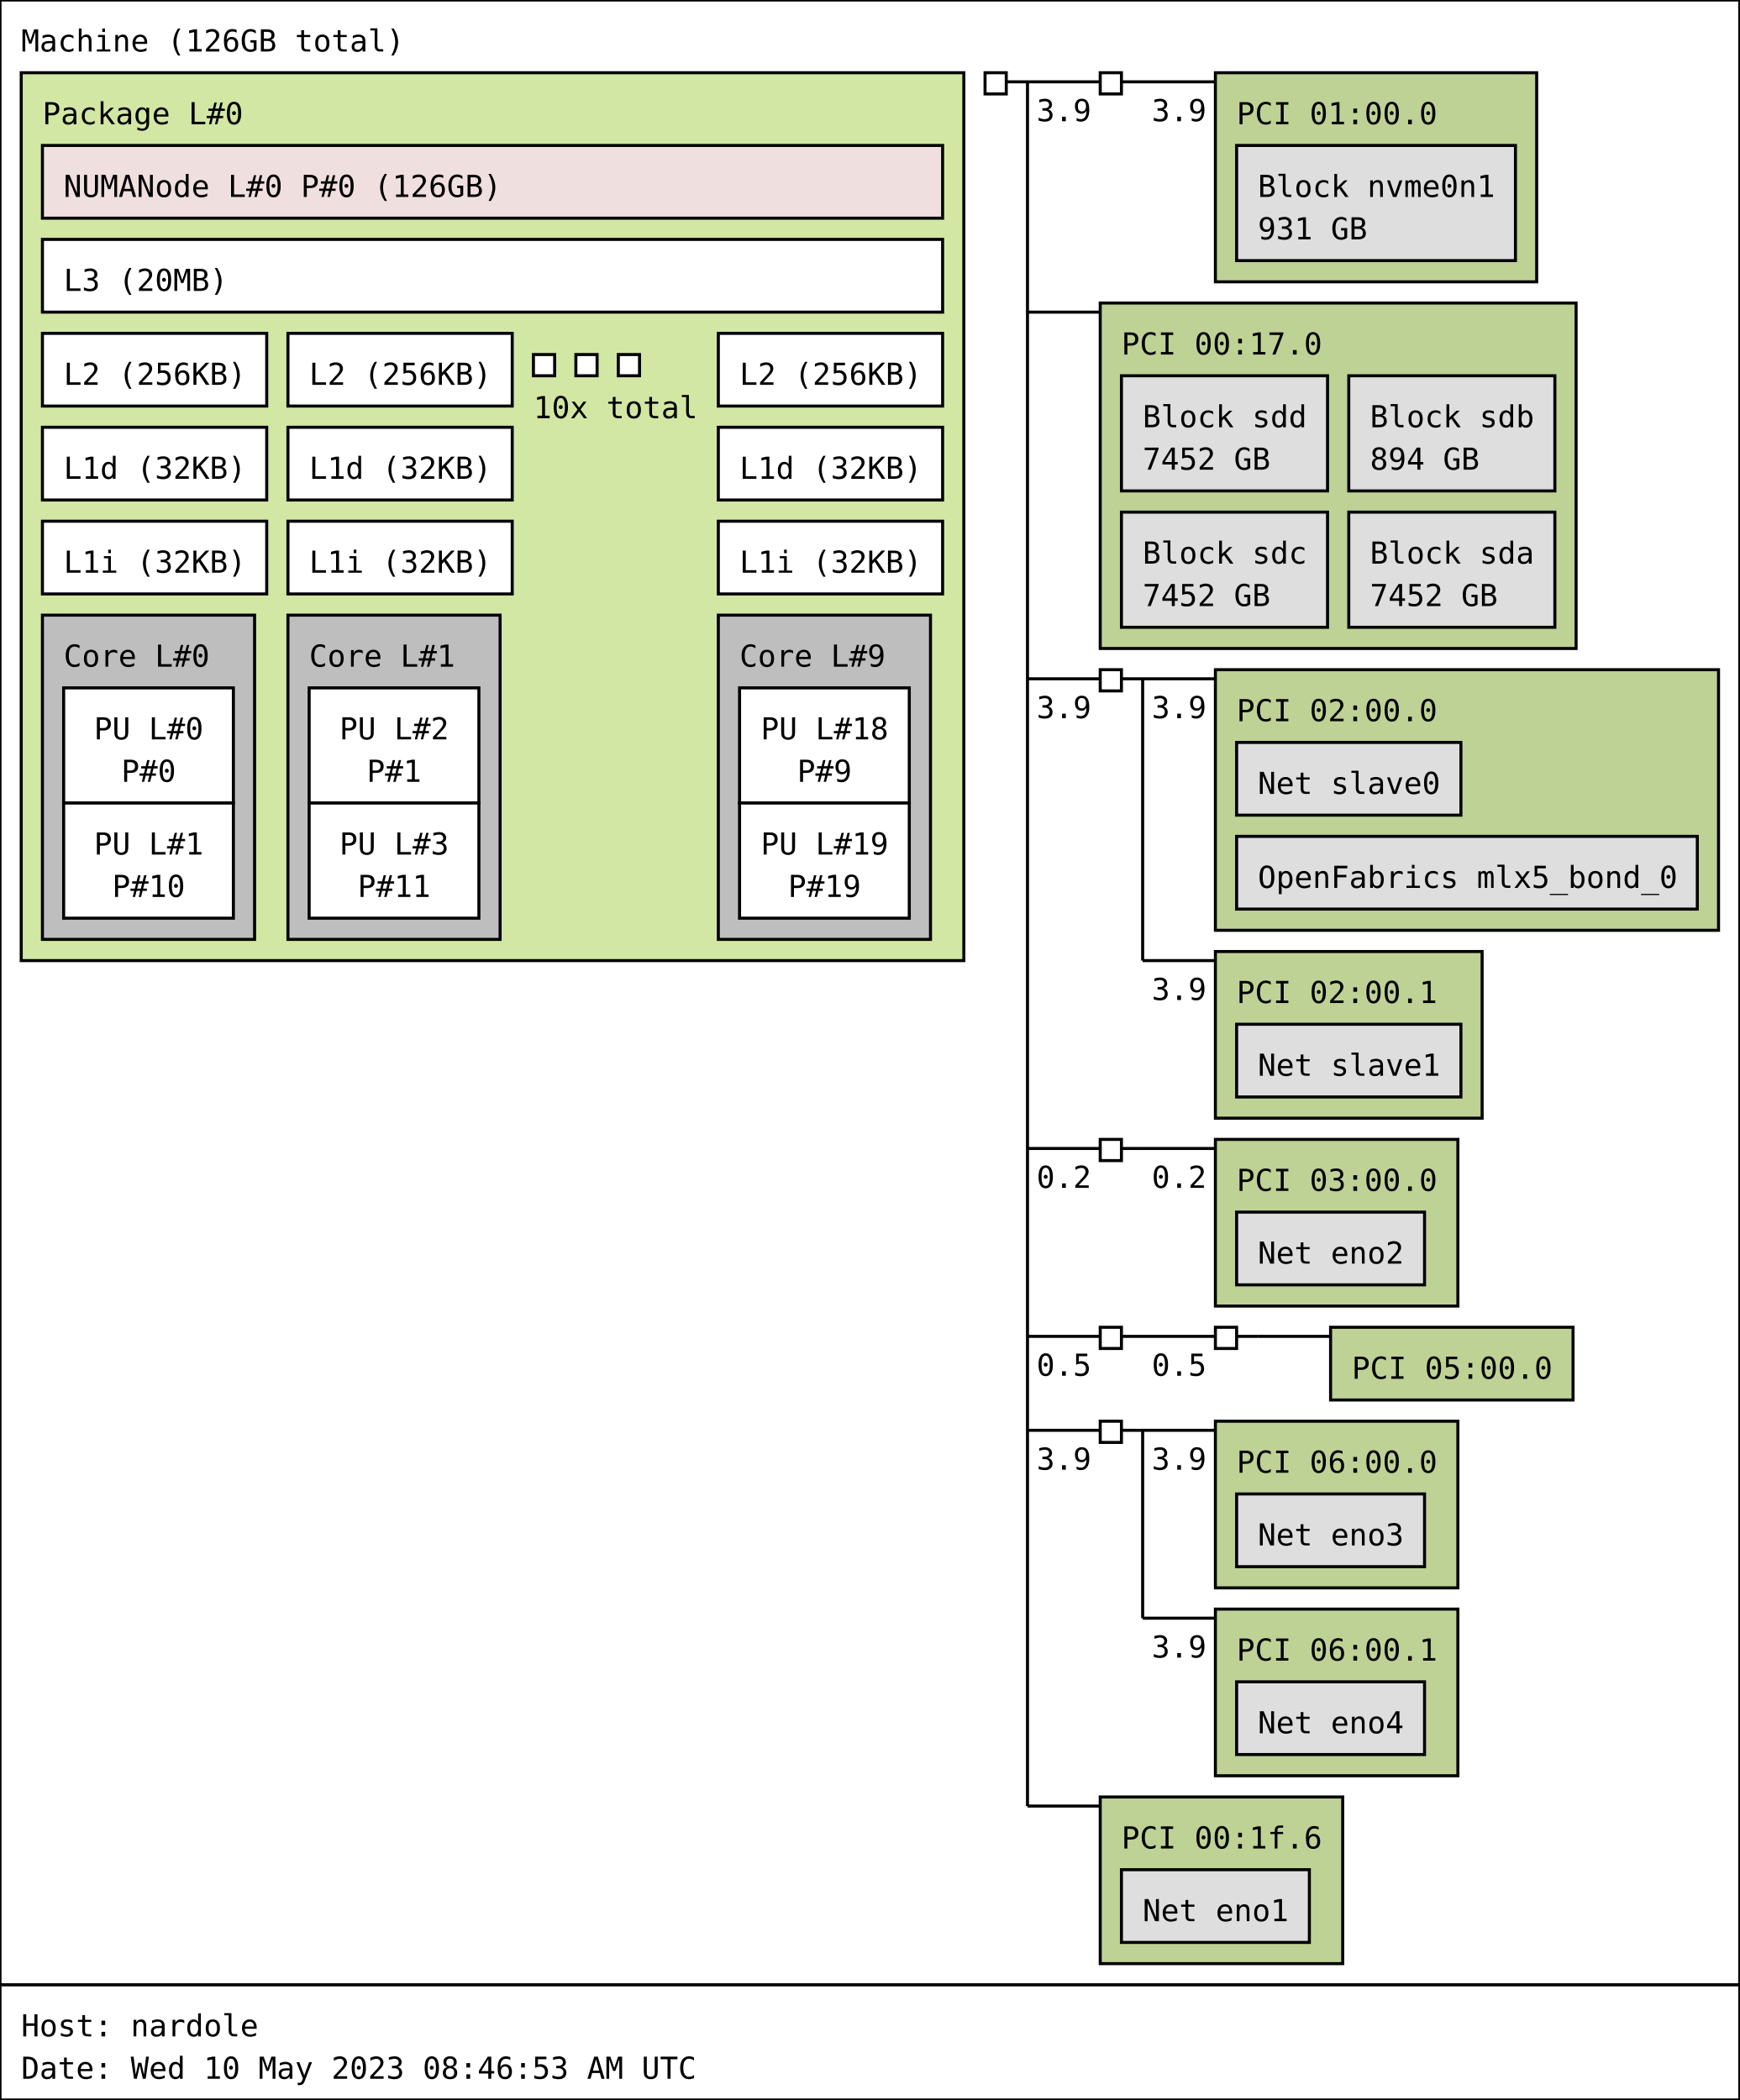
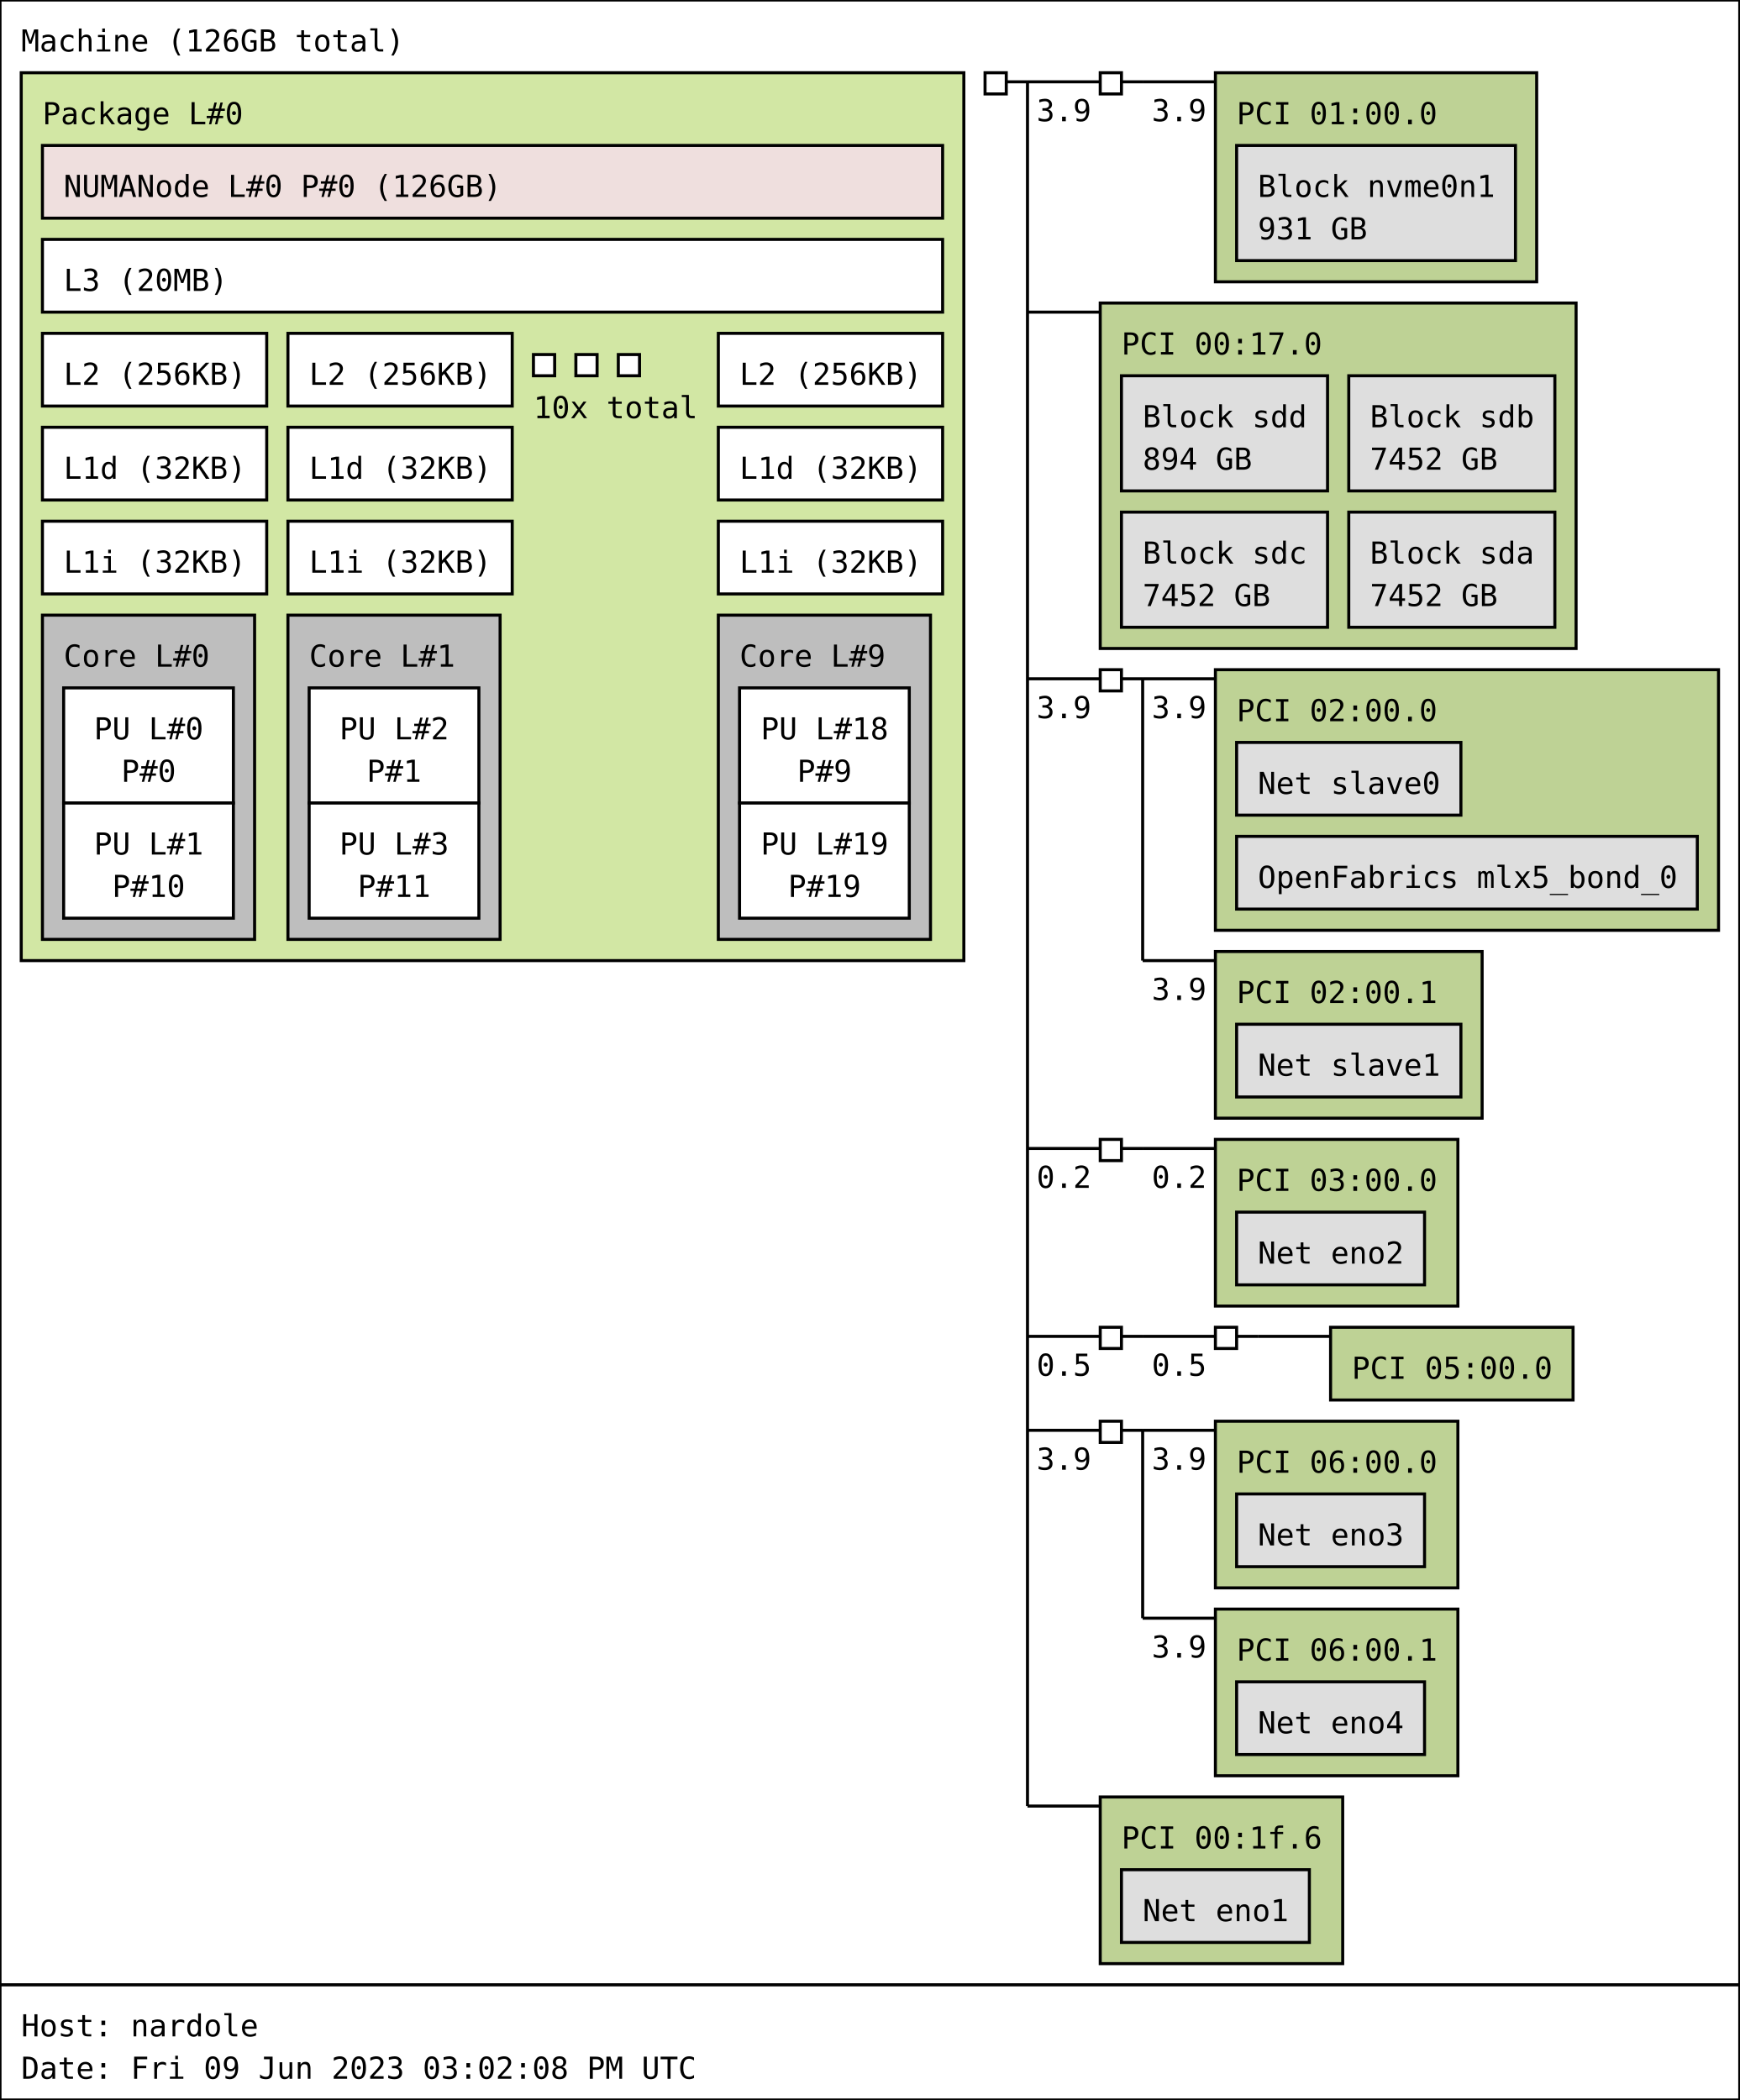
<svg xmlns="http://www.w3.org/2000/svg" width="574px" height="693px" viewBox="0 0 574px 693px" version="1.1">
  <rect id="Machine_0_rect" class="Machine" x="0" y="0" width="574" height="655" fill="rgb(255,255,255)" stroke="rgb(0,0,0)" stroke-width="1" />
  <text id="Machine_0_text" class="Machine" font-family="Monospace" x="7" y="17" fill="rgb(0,0,0)" font-size="10px">Machine (126GB total)</text>
  <rect id="Package_0_rect" class="Package" x="7" y="24" width="311" height="293" fill="rgb(210,231,164)" stroke="rgb(0,0,0)" stroke-width="1" />
  <text id="Package_0_text" class="Package" font-family="Monospace" x="14" y="41" fill="rgb(0,0,0)" font-size="10px">Package L#0</text>
  <rect id="L3_0_rect" class="L3" x="14" y="79" width="297" height="24" fill="rgb(255,255,255)" stroke="rgb(0,0,0)" stroke-width="1" />
  <text id="L3_0_text" class="L3" font-family="Monospace" x="21" y="96" fill="rgb(0,0,0)" font-size="10px">L3 (20MB)</text>
  <rect id="L2_0_rect" class="L2" x="14" y="110" width="74" height="24" fill="rgb(255,255,255)" stroke="rgb(0,0,0)" stroke-width="1" />
  <text id="L2_0_text" class="L2" font-family="Monospace" x="21" y="127" fill="rgb(0,0,0)" font-size="10px">L2 (256KB)</text>
  <rect id="L1d_0_rect" class="L1d" x="14" y="141" width="74" height="24" fill="rgb(255,255,255)" stroke="rgb(0,0,0)" stroke-width="1" />
  <text id="L1d_0_text" class="L1d" font-family="Monospace" x="21" y="158" fill="rgb(0,0,0)" font-size="10px">L1d (32KB)</text>
  <rect id="L1i_0_rect" class="L1i" x="14" y="172" width="74" height="24" fill="rgb(255,255,255)" stroke="rgb(0,0,0)" stroke-width="1" />
  <text id="L1i_0_text" class="L1i" font-family="Monospace" x="21" y="189" fill="rgb(0,0,0)" font-size="10px">L1i (32KB)</text>
  <rect id="Core_0_rect" class="Core" x="14" y="203" width="70" height="107" fill="rgb(190,190,190)" stroke="rgb(0,0,0)" stroke-width="1" />
  <text id="Core_0_text" class="Core" font-family="Monospace" x="21" y="220" fill="rgb(0,0,0)" font-size="10px">Core L#0</text>
  <rect id="PU_0_rect" class="PU" x="21" y="227" width="56" height="38" fill="rgb(255,255,255)" stroke="rgb(0,0,0)" stroke-width="1" />
  <text id="PU_0_text" class="PU" font-family="Monospace" x="31" y="244" fill="rgb(0,0,0)" font-size="10px">PU L#0</text>
  <text id="PU_0_text_1" class="PU" font-family="Monospace" x="40" y="258" fill="rgb(0,0,0)" font-size="10px">P#0</text>
  <rect id="PU_1_rect" class="PU" x="21" y="265" width="56" height="38" fill="rgb(255,255,255)" stroke="rgb(0,0,0)" stroke-width="1" />
  <text id="PU_1_text" class="PU" font-family="Monospace" x="31" y="282" fill="rgb(0,0,0)" font-size="10px">PU L#1</text>
  <text id="PU_1_text_1" class="PU" font-family="Monospace" x="37" y="296" fill="rgb(0,0,0)" font-size="10px">P#10</text>
  <rect id="L2_1_rect" class="L2" x="95" y="110" width="74" height="24" fill="rgb(255,255,255)" stroke="rgb(0,0,0)" stroke-width="1" />
  <text id="L2_1_text" class="L2" font-family="Monospace" x="102" y="127" fill="rgb(0,0,0)" font-size="10px">L2 (256KB)</text>
  <rect id="L1d_1_rect" class="L1d" x="95" y="141" width="74" height="24" fill="rgb(255,255,255)" stroke="rgb(0,0,0)" stroke-width="1" />
  <text id="L1d_1_text" class="L1d" font-family="Monospace" x="102" y="158" fill="rgb(0,0,0)" font-size="10px">L1d (32KB)</text>
  <rect id="L1i_1_rect" class="L1i" x="95" y="172" width="74" height="24" fill="rgb(255,255,255)" stroke="rgb(0,0,0)" stroke-width="1" />
  <text id="L1i_1_text" class="L1i" font-family="Monospace" x="102" y="189" fill="rgb(0,0,0)" font-size="10px">L1i (32KB)</text>
  <rect id="Core_1_rect" class="Core" x="95" y="203" width="70" height="107" fill="rgb(190,190,190)" stroke="rgb(0,0,0)" stroke-width="1" />
  <text id="Core_1_text" class="Core" font-family="Monospace" x="102" y="220" fill="rgb(0,0,0)" font-size="10px">Core L#1</text>
  <rect id="PU_2_rect" class="PU" x="102" y="227" width="56" height="38" fill="rgb(255,255,255)" stroke="rgb(0,0,0)" stroke-width="1" />
  <text id="PU_2_text" class="PU" font-family="Monospace" x="112" y="244" fill="rgb(0,0,0)" font-size="10px">PU L#2</text>
  <text id="PU_2_text_1" class="PU" font-family="Monospace" x="121" y="258" fill="rgb(0,0,0)" font-size="10px">P#1</text>
  <rect id="PU_3_rect" class="PU" x="102" y="265" width="56" height="38" fill="rgb(255,255,255)" stroke="rgb(0,0,0)" stroke-width="1" />
  <text id="PU_3_text" class="PU" font-family="Monospace" x="112" y="282" fill="rgb(0,0,0)" font-size="10px">PU L#3</text>
  <text id="PU_3_text_1" class="PU" font-family="Monospace" x="118" y="296" fill="rgb(0,0,0)" font-size="10px">P#11</text>
  <rect id="L2_2_rect" class="L2" x="176" y="117" width="7" height="7" fill="rgb(255,255,255)" stroke="rgb(0,0,0)" stroke-width="1" />
  <rect id="L2_2_rect" class="L2" x="190" y="117" width="7" height="7" fill="rgb(255,255,255)" stroke="rgb(0,0,0)" stroke-width="1" />
  <rect id="L2_2_rect" class="L2" x="204" y="117" width="7" height="7" fill="rgb(255,255,255)" stroke="rgb(0,0,0)" stroke-width="1" />
  <text id="L2_2_text" class="L2" font-family="Monospace" x="176" y="138" fill="rgb(0,0,0)" font-size="10px">10x total</text>
  <rect id="L2_9_rect" class="L2" x="237" y="110" width="74" height="24" fill="rgb(255,255,255)" stroke="rgb(0,0,0)" stroke-width="1" />
  <text id="L2_9_text" class="L2" font-family="Monospace" x="244" y="127" fill="rgb(0,0,0)" font-size="10px">L2 (256KB)</text>
  <rect id="L1d_9_rect" class="L1d" x="237" y="141" width="74" height="24" fill="rgb(255,255,255)" stroke="rgb(0,0,0)" stroke-width="1" />
  <text id="L1d_9_text" class="L1d" font-family="Monospace" x="244" y="158" fill="rgb(0,0,0)" font-size="10px">L1d (32KB)</text>
  <rect id="L1i_9_rect" class="L1i" x="237" y="172" width="74" height="24" fill="rgb(255,255,255)" stroke="rgb(0,0,0)" stroke-width="1" />
  <text id="L1i_9_text" class="L1i" font-family="Monospace" x="244" y="189" fill="rgb(0,0,0)" font-size="10px">L1i (32KB)</text>
  <rect id="Core_9_rect" class="Core" x="237" y="203" width="70" height="107" fill="rgb(190,190,190)" stroke="rgb(0,0,0)" stroke-width="1" />
  <text id="Core_9_text" class="Core" font-family="Monospace" x="244" y="220" fill="rgb(0,0,0)" font-size="10px">Core L#9</text>
  <rect id="PU_18_rect" class="PU" x="244" y="227" width="56" height="38" fill="rgb(255,255,255)" stroke="rgb(0,0,0)" stroke-width="1" />
  <text id="PU_18_text" class="PU" font-family="Monospace" x="251" y="244" fill="rgb(0,0,0)" font-size="10px">PU L#18</text>
  <text id="PU_18_text_1" class="PU" font-family="Monospace" x="263" y="258" fill="rgb(0,0,0)" font-size="10px">P#9</text>
  <rect id="PU_19_rect" class="PU" x="244" y="265" width="56" height="38" fill="rgb(255,255,255)" stroke="rgb(0,0,0)" stroke-width="1" />
  <text id="PU_19_text" class="PU" font-family="Monospace" x="251" y="282" fill="rgb(0,0,0)" font-size="10px">PU L#19</text>
  <text id="PU_19_text_1" class="PU" font-family="Monospace" x="260" y="296" fill="rgb(0,0,0)" font-size="10px">P#19</text>
  <rect id="NUMANode_0_rect" class="NUMANode" x="14" y="48" width="297" height="24" fill="rgb(239,223,222)" stroke="rgb(0,0,0)" stroke-width="1" />
  <text id="NUMANode_0_text" class="NUMANode" font-family="Monospace" x="21" y="65" fill="rgb(0,0,0)" font-size="10px">NUMANode L#0 P#0 (126GB)</text>
  <rect id="HostBridge_0_rect" class="HostBridge" x="325" y="24" width="7" height="7" fill="rgb(255,255,255)" stroke="rgb(0,0,0)" stroke-width="1" />
  <line id="HostBridge_0_line" class="HostBridge" x1="332" y1="27" x2="339" y2="27" stroke="rgb(0,0,0)" stroke-width="1" />
  <line id="HostBridge_0_line_2" class="HostBridge" x1="339" y1="27" x2="363" y2="27" stroke="rgb(0,0,0)" stroke-width="1" />
  <text id="HostBridge_0_text_2" class="HostBridge" font-family="Monospace" x="342" y="40" fill="rgb(0,0,0)" font-size="10px">3.9</text>
  <line id="HostBridge_0_line_3" class="HostBridge" x1="339" y1="103" x2="363" y2="103" stroke="rgb(0,0,0)" stroke-width="1" />
  <line id="HostBridge_0_line_4" class="HostBridge" x1="339" y1="224" x2="363" y2="224" stroke="rgb(0,0,0)" stroke-width="1" />
  <text id="HostBridge_0_text_4" class="HostBridge" font-family="Monospace" x="342" y="237" fill="rgb(0,0,0)" font-size="10px">3.9</text>
  <line id="HostBridge_0_line_5" class="HostBridge" x1="339" y1="379" x2="363" y2="379" stroke="rgb(0,0,0)" stroke-width="1" />
  <text id="HostBridge_0_text_5" class="HostBridge" font-family="Monospace" x="342" y="392" fill="rgb(0,0,0)" font-size="10px">0.2</text>
  <line id="HostBridge_0_line_6" class="HostBridge" x1="339" y1="441" x2="363" y2="441" stroke="rgb(0,0,0)" stroke-width="1" />
  <text id="HostBridge_0_text_6" class="HostBridge" font-family="Monospace" x="342" y="454" fill="rgb(0,0,0)" font-size="10px">0.5</text>
  <line id="HostBridge_0_line_7" class="HostBridge" x1="339" y1="472" x2="363" y2="472" stroke="rgb(0,0,0)" stroke-width="1" />
  <text id="HostBridge_0_text_7" class="HostBridge" font-family="Monospace" x="342" y="485" fill="rgb(0,0,0)" font-size="10px">3.9</text>
  <line id="HostBridge_0_line_8" class="HostBridge" x1="339" y1="596" x2="363" y2="596" stroke="rgb(0,0,0)" stroke-width="1" />
  <line id="HostBridge_0_line_1" class="HostBridge" x1="339" y1="27" x2="339" y2="596" stroke="rgb(0,0,0)" stroke-width="1" />
  <rect id="PCIBridge_1_rect" class="PCIBridge" x="363" y="24" width="7" height="7" fill="rgb(255,255,255)" stroke="rgb(0,0,0)" stroke-width="1" />
  <line id="PCIBridge_1_line" class="PCIBridge" x1="370" y1="27" x2="377" y2="27" stroke="rgb(0,0,0)" stroke-width="1" />
  <line id="PCIBridge_1_line_2" class="PCIBridge" x1="377" y1="27" x2="401" y2="27" stroke="rgb(0,0,0)" stroke-width="1" />
  <text id="PCIBridge_1_text_2" class="PCIBridge" font-family="Monospace" x="380" y="40" fill="rgb(0,0,0)" font-size="10px">3.9</text>
  <line id="PCIBridge_1_line_1" class="PCIBridge" x1="377" y1="27" x2="377" y2="27" stroke="rgb(0,0,0)" stroke-width="1" />
  <rect id="PCI_0_rect" class="PCI" x="401" y="24" width="106" height="69" fill="rgb(190,210,149)" stroke="rgb(0,0,0)" stroke-width="1" />
  <text id="PCI_0_text" class="PCI" font-family="Monospace" x="408" y="41" fill="rgb(0,0,0)" font-size="10px">PCI 01:00.0</text>
  <rect id="Block_0_rect" class="Block" x="408" y="48" width="92" height="38" fill="rgb(222,222,222)" stroke="rgb(0,0,0)" stroke-width="1" />
  <text id="Block_0_text" class="Block" font-family="Monospace" x="415" y="65" fill="rgb(0,0,0)" font-size="10px">Block nvme0n1</text>
  <text id="Block_0_text_1" class="Block" font-family="Monospace" x="415" y="79" fill="rgb(0,0,0)" font-size="10px">931 GB</text>
  <rect id="PCI_1_rect" class="PCI" x="363" y="100" width="157" height="114" fill="rgb(190,210,149)" stroke="rgb(0,0,0)" stroke-width="1" />
  <text id="PCI_1_text" class="PCI" font-family="Monospace" x="370" y="117" fill="rgb(0,0,0)" font-size="10px">PCI 00:17.0</text>
  <rect id="Block_1_rect" class="Block" x="370" y="124" width="68" height="38" fill="rgb(222,222,222)" stroke="rgb(0,0,0)" stroke-width="1" />
  <text id="Block_1_text" class="Block" font-family="Monospace" x="377" y="141" fill="rgb(0,0,0)" font-size="10px">Block sdd</text>
-   <text id="Block_1_text_1" class="Block" font-family="Monospace" x="377" y="155" fill="rgb(0,0,0)" font-size="10px">7452 GB</text>
+   <text id="Block_1_text_1" class="Block" font-family="Monospace" x="377" y="155" fill="rgb(0,0,0)" font-size="10px">894 GB</text>
  <rect id="Block_2_rect" class="Block" x="445" y="124" width="68" height="38" fill="rgb(222,222,222)" stroke="rgb(0,0,0)" stroke-width="1" />
  <text id="Block_2_text" class="Block" font-family="Monospace" x="452" y="141" fill="rgb(0,0,0)" font-size="10px">Block sdb</text>
-   <text id="Block_2_text_1" class="Block" font-family="Monospace" x="452" y="155" fill="rgb(0,0,0)" font-size="10px">894 GB</text>
+   <text id="Block_2_text_1" class="Block" font-family="Monospace" x="452" y="155" fill="rgb(0,0,0)" font-size="10px">7452 GB</text>
  <rect id="Block_3_rect" class="Block" x="370" y="169" width="68" height="38" fill="rgb(222,222,222)" stroke="rgb(0,0,0)" stroke-width="1" />
  <text id="Block_3_text" class="Block" font-family="Monospace" x="377" y="186" fill="rgb(0,0,0)" font-size="10px">Block sdc</text>
  <text id="Block_3_text_1" class="Block" font-family="Monospace" x="377" y="200" fill="rgb(0,0,0)" font-size="10px">7452 GB</text>
  <rect id="Block_4_rect" class="Block" x="445" y="169" width="68" height="38" fill="rgb(222,222,222)" stroke="rgb(0,0,0)" stroke-width="1" />
  <text id="Block_4_text" class="Block" font-family="Monospace" x="452" y="186" fill="rgb(0,0,0)" font-size="10px">Block sda</text>
  <text id="Block_4_text_1" class="Block" font-family="Monospace" x="452" y="200" fill="rgb(0,0,0)" font-size="10px">7452 GB</text>
  <rect id="PCIBridge_2_rect" class="PCIBridge" x="363" y="221" width="7" height="7" fill="rgb(255,255,255)" stroke="rgb(0,0,0)" stroke-width="1" />
  <line id="PCIBridge_2_line" class="PCIBridge" x1="370" y1="224" x2="377" y2="224" stroke="rgb(0,0,0)" stroke-width="1" />
  <line id="PCIBridge_2_line_2" class="PCIBridge" x1="377" y1="224" x2="401" y2="224" stroke="rgb(0,0,0)" stroke-width="1" />
  <text id="PCIBridge_2_text_2" class="PCIBridge" font-family="Monospace" x="380" y="237" fill="rgb(0,0,0)" font-size="10px">3.9</text>
  <line id="PCIBridge_2_line_3" class="PCIBridge" x1="377" y1="317" x2="401" y2="317" stroke="rgb(0,0,0)" stroke-width="1" />
  <text id="PCIBridge_2_text_3" class="PCIBridge" font-family="Monospace" x="380" y="330" fill="rgb(0,0,0)" font-size="10px">3.9</text>
  <line id="PCIBridge_2_line_1" class="PCIBridge" x1="377" y1="224" x2="377" y2="317" stroke="rgb(0,0,0)" stroke-width="1" />
  <rect id="PCI_2_rect" class="PCI" x="401" y="221" width="166" height="86" fill="rgb(190,210,149)" stroke="rgb(0,0,0)" stroke-width="1" />
  <text id="PCI_2_text" class="PCI" font-family="Monospace" x="408" y="238" fill="rgb(0,0,0)" font-size="10px">PCI 02:00.0</text>
  <rect id="Net_5_rect" class="Net" x="408" y="245" width="74" height="24" fill="rgb(222,222,222)" stroke="rgb(0,0,0)" stroke-width="1" />
  <text id="Net_5_text" class="Net" font-family="Monospace" x="415" y="262" fill="rgb(0,0,0)" font-size="10px">Net slave0</text>
  <rect id="OpenFabrics_6_rect" class="OpenFabrics" x="408" y="276" width="152" height="24" fill="rgb(222,222,222)" stroke="rgb(0,0,0)" stroke-width="1" />
  <text id="OpenFabrics_6_text" class="OpenFabrics" font-family="Monospace" x="415" y="293" fill="rgb(0,0,0)" font-size="10px">OpenFabrics mlx5_bond_0</text>
  <rect id="PCI_3_rect" class="PCI" x="401" y="314" width="88" height="55" fill="rgb(190,210,149)" stroke="rgb(0,0,0)" stroke-width="1" />
  <text id="PCI_3_text" class="PCI" font-family="Monospace" x="408" y="331" fill="rgb(0,0,0)" font-size="10px">PCI 02:00.1</text>
  <rect id="Net_7_rect" class="Net" x="408" y="338" width="74" height="24" fill="rgb(222,222,222)" stroke="rgb(0,0,0)" stroke-width="1" />
  <text id="Net_7_text" class="Net" font-family="Monospace" x="415" y="355" fill="rgb(0,0,0)" font-size="10px">Net slave1</text>
  <rect id="PCIBridge_3_rect" class="PCIBridge" x="363" y="376" width="7" height="7" fill="rgb(255,255,255)" stroke="rgb(0,0,0)" stroke-width="1" />
  <line id="PCIBridge_3_line" class="PCIBridge" x1="370" y1="379" x2="377" y2="379" stroke="rgb(0,0,0)" stroke-width="1" />
  <line id="PCIBridge_3_line_2" class="PCIBridge" x1="377" y1="379" x2="401" y2="379" stroke="rgb(0,0,0)" stroke-width="1" />
  <text id="PCIBridge_3_text_2" class="PCIBridge" font-family="Monospace" x="380" y="392" fill="rgb(0,0,0)" font-size="10px">0.2</text>
  <line id="PCIBridge_3_line_1" class="PCIBridge" x1="377" y1="379" x2="377" y2="379" stroke="rgb(0,0,0)" stroke-width="1" />
  <rect id="PCI_4_rect" class="PCI" x="401" y="376" width="80" height="55" fill="rgb(190,210,149)" stroke="rgb(0,0,0)" stroke-width="1" />
  <text id="PCI_4_text" class="PCI" font-family="Monospace" x="408" y="393" fill="rgb(0,0,0)" font-size="10px">PCI 03:00.0</text>
  <rect id="Net_8_rect" class="Net" x="408" y="400" width="62" height="24" fill="rgb(222,222,222)" stroke="rgb(0,0,0)" stroke-width="1" />
  <text id="Net_8_text" class="Net" font-family="Monospace" x="415" y="417" fill="rgb(0,0,0)" font-size="10px">Net eno2</text>
  <rect id="PCIBridge_4_rect" class="PCIBridge" x="363" y="438" width="7" height="7" fill="rgb(255,255,255)" stroke="rgb(0,0,0)" stroke-width="1" />
  <line id="PCIBridge_4_line" class="PCIBridge" x1="370" y1="441" x2="377" y2="441" stroke="rgb(0,0,0)" stroke-width="1" />
  <line id="PCIBridge_4_line_2" class="PCIBridge" x1="377" y1="441" x2="401" y2="441" stroke="rgb(0,0,0)" stroke-width="1" />
  <text id="PCIBridge_4_text_2" class="PCIBridge" font-family="Monospace" x="380" y="454" fill="rgb(0,0,0)" font-size="10px">0.5</text>
  <line id="PCIBridge_4_line_1" class="PCIBridge" x1="377" y1="441" x2="377" y2="441" stroke="rgb(0,0,0)" stroke-width="1" />
  <rect id="PCIBridge_5_rect" class="PCIBridge" x="401" y="438" width="7" height="7" fill="rgb(255,255,255)" stroke="rgb(0,0,0)" stroke-width="1" />
  <line id="PCIBridge_5_line" class="PCIBridge" x1="408" y1="441" x2="415" y2="441" stroke="rgb(0,0,0)" stroke-width="1" />
  <line id="PCIBridge_5_line_2" class="PCIBridge" x1="415" y1="441" x2="439" y2="441" stroke="rgb(0,0,0)" stroke-width="1" />
  <line id="PCIBridge_5_line_1" class="PCIBridge" x1="415" y1="441" x2="415" y2="441" stroke="rgb(0,0,0)" stroke-width="1" />
  <rect id="PCI_5_rect" class="PCI" x="439" y="438" width="80" height="24" fill="rgb(190,210,149)" stroke="rgb(0,0,0)" stroke-width="1" />
  <text id="PCI_5_text" class="PCI" font-family="Monospace" x="446" y="455" fill="rgb(0,0,0)" font-size="10px">PCI 05:00.0</text>
  <rect id="PCIBridge_6_rect" class="PCIBridge" x="363" y="469" width="7" height="7" fill="rgb(255,255,255)" stroke="rgb(0,0,0)" stroke-width="1" />
  <line id="PCIBridge_6_line" class="PCIBridge" x1="370" y1="472" x2="377" y2="472" stroke="rgb(0,0,0)" stroke-width="1" />
  <line id="PCIBridge_6_line_2" class="PCIBridge" x1="377" y1="472" x2="401" y2="472" stroke="rgb(0,0,0)" stroke-width="1" />
  <text id="PCIBridge_6_text_2" class="PCIBridge" font-family="Monospace" x="380" y="485" fill="rgb(0,0,0)" font-size="10px">3.9</text>
  <line id="PCIBridge_6_line_3" class="PCIBridge" x1="377" y1="534" x2="401" y2="534" stroke="rgb(0,0,0)" stroke-width="1" />
  <text id="PCIBridge_6_text_3" class="PCIBridge" font-family="Monospace" x="380" y="547" fill="rgb(0,0,0)" font-size="10px">3.9</text>
  <line id="PCIBridge_6_line_1" class="PCIBridge" x1="377" y1="472" x2="377" y2="534" stroke="rgb(0,0,0)" stroke-width="1" />
  <rect id="PCI_6_rect" class="PCI" x="401" y="469" width="80" height="55" fill="rgb(190,210,149)" stroke="rgb(0,0,0)" stroke-width="1" />
  <text id="PCI_6_text" class="PCI" font-family="Monospace" x="408" y="486" fill="rgb(0,0,0)" font-size="10px">PCI 06:00.0</text>
  <rect id="Net_9_rect" class="Net" x="408" y="493" width="62" height="24" fill="rgb(222,222,222)" stroke="rgb(0,0,0)" stroke-width="1" />
  <text id="Net_9_text" class="Net" font-family="Monospace" x="415" y="510" fill="rgb(0,0,0)" font-size="10px">Net eno3</text>
  <rect id="PCI_7_rect" class="PCI" x="401" y="531" width="80" height="55" fill="rgb(190,210,149)" stroke="rgb(0,0,0)" stroke-width="1" />
  <text id="PCI_7_text" class="PCI" font-family="Monospace" x="408" y="548" fill="rgb(0,0,0)" font-size="10px">PCI 06:00.1</text>
  <rect id="Net_10_rect" class="Net" x="408" y="555" width="62" height="24" fill="rgb(222,222,222)" stroke="rgb(0,0,0)" stroke-width="1" />
  <text id="Net_10_text" class="Net" font-family="Monospace" x="415" y="572" fill="rgb(0,0,0)" font-size="10px">Net eno4</text>
  <rect id="PCI_8_rect" class="PCI" x="363" y="593" width="80" height="55" fill="rgb(190,210,149)" stroke="rgb(0,0,0)" stroke-width="1" />
  <text id="PCI_8_text" class="PCI" font-family="Monospace" x="370" y="610" fill="rgb(0,0,0)" font-size="10px">PCI 00:1f.6</text>
  <rect id="Net_11_rect" class="Net" x="370" y="617" width="62" height="24" fill="rgb(222,222,222)" stroke="rgb(0,0,0)" stroke-width="1" />
  <text id="Net_11_text" class="Net" font-family="Monospace" x="377" y="634" fill="rgb(0,0,0)" font-size="10px">Net eno1</text>
  <rect id="anon_rect" x="0" y="655" width="574" height="38" fill="rgb(255,255,255)" stroke="rgb(0,0,0)" stroke-width="1" />
  <text id="anon_text" font-family="Monospace" x="7" y="672" fill="rgb(0,0,0)" font-size="10px">Host: nardole</text>
-   <text id="anon_text_1" font-family="Monospace" x="7" y="686" fill="rgb(0,0,0)" font-size="10px">Date: Wed 10 May 2023 08:46:53 AM UTC</text>
+   <text id="anon_text_1" font-family="Monospace" x="7" y="686" fill="rgb(0,0,0)" font-size="10px">Date: Fri 09 Jun 2023 03:02:08 PM UTC</text>
</svg>
